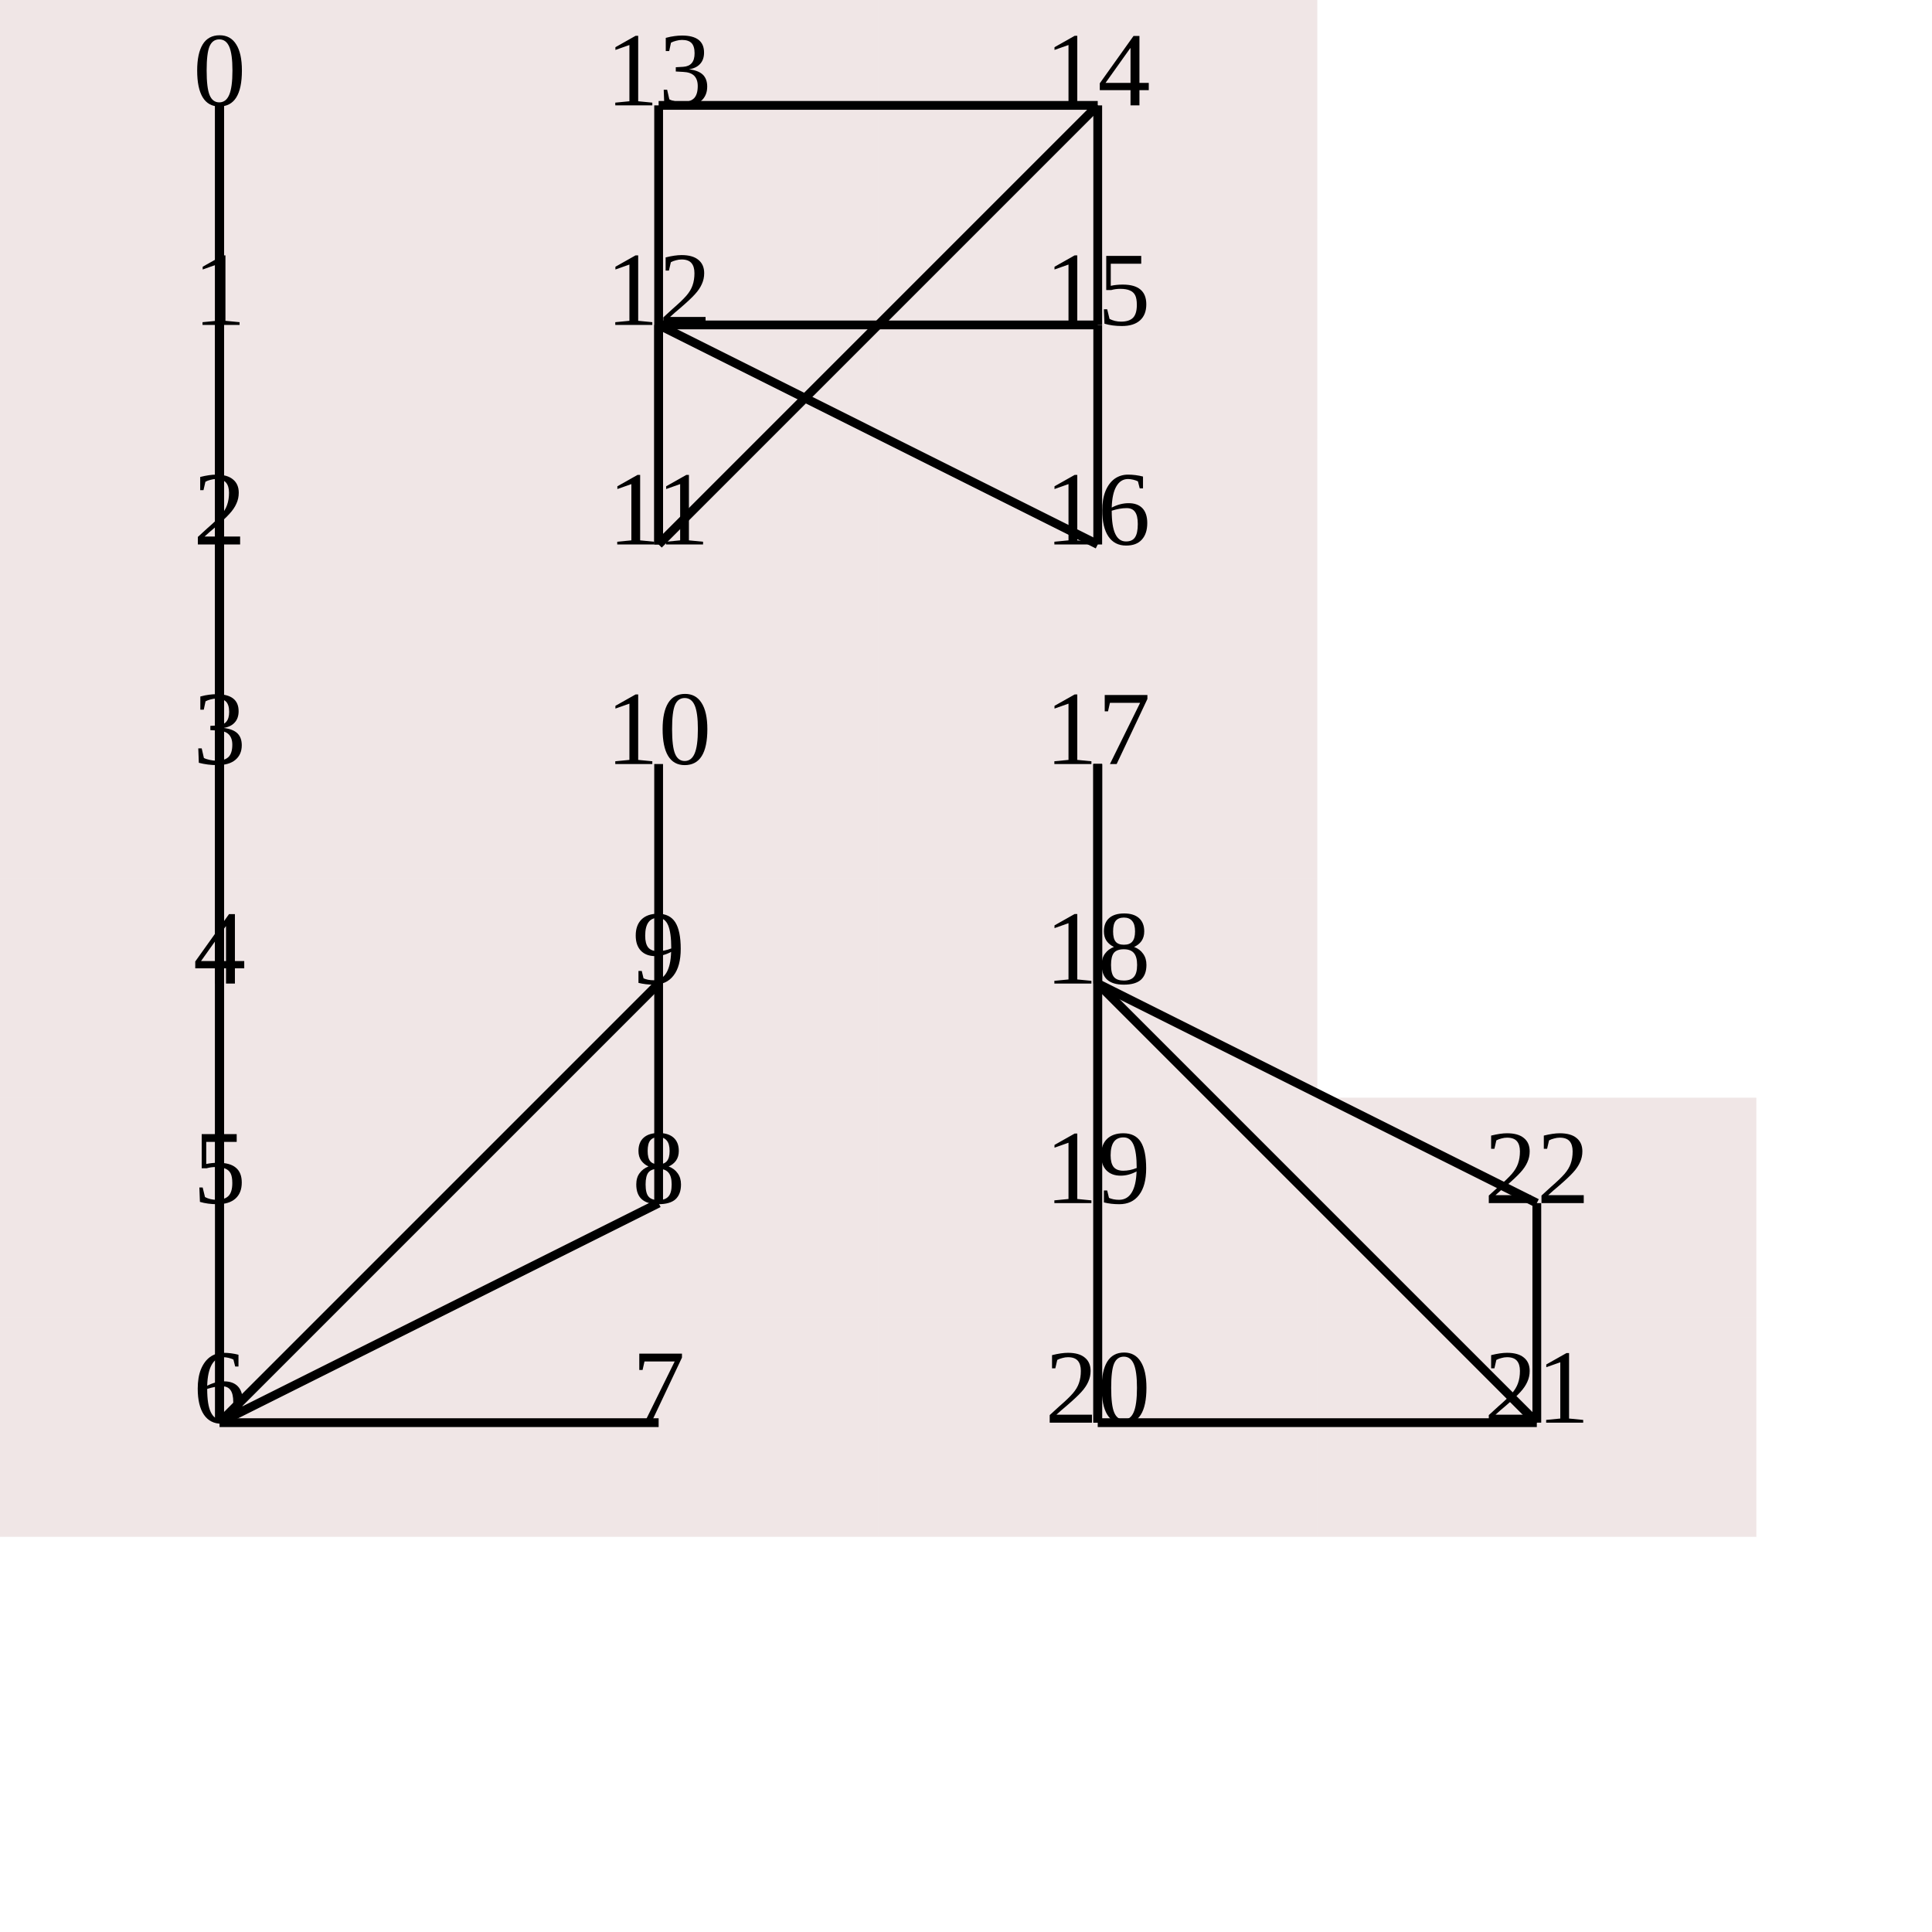
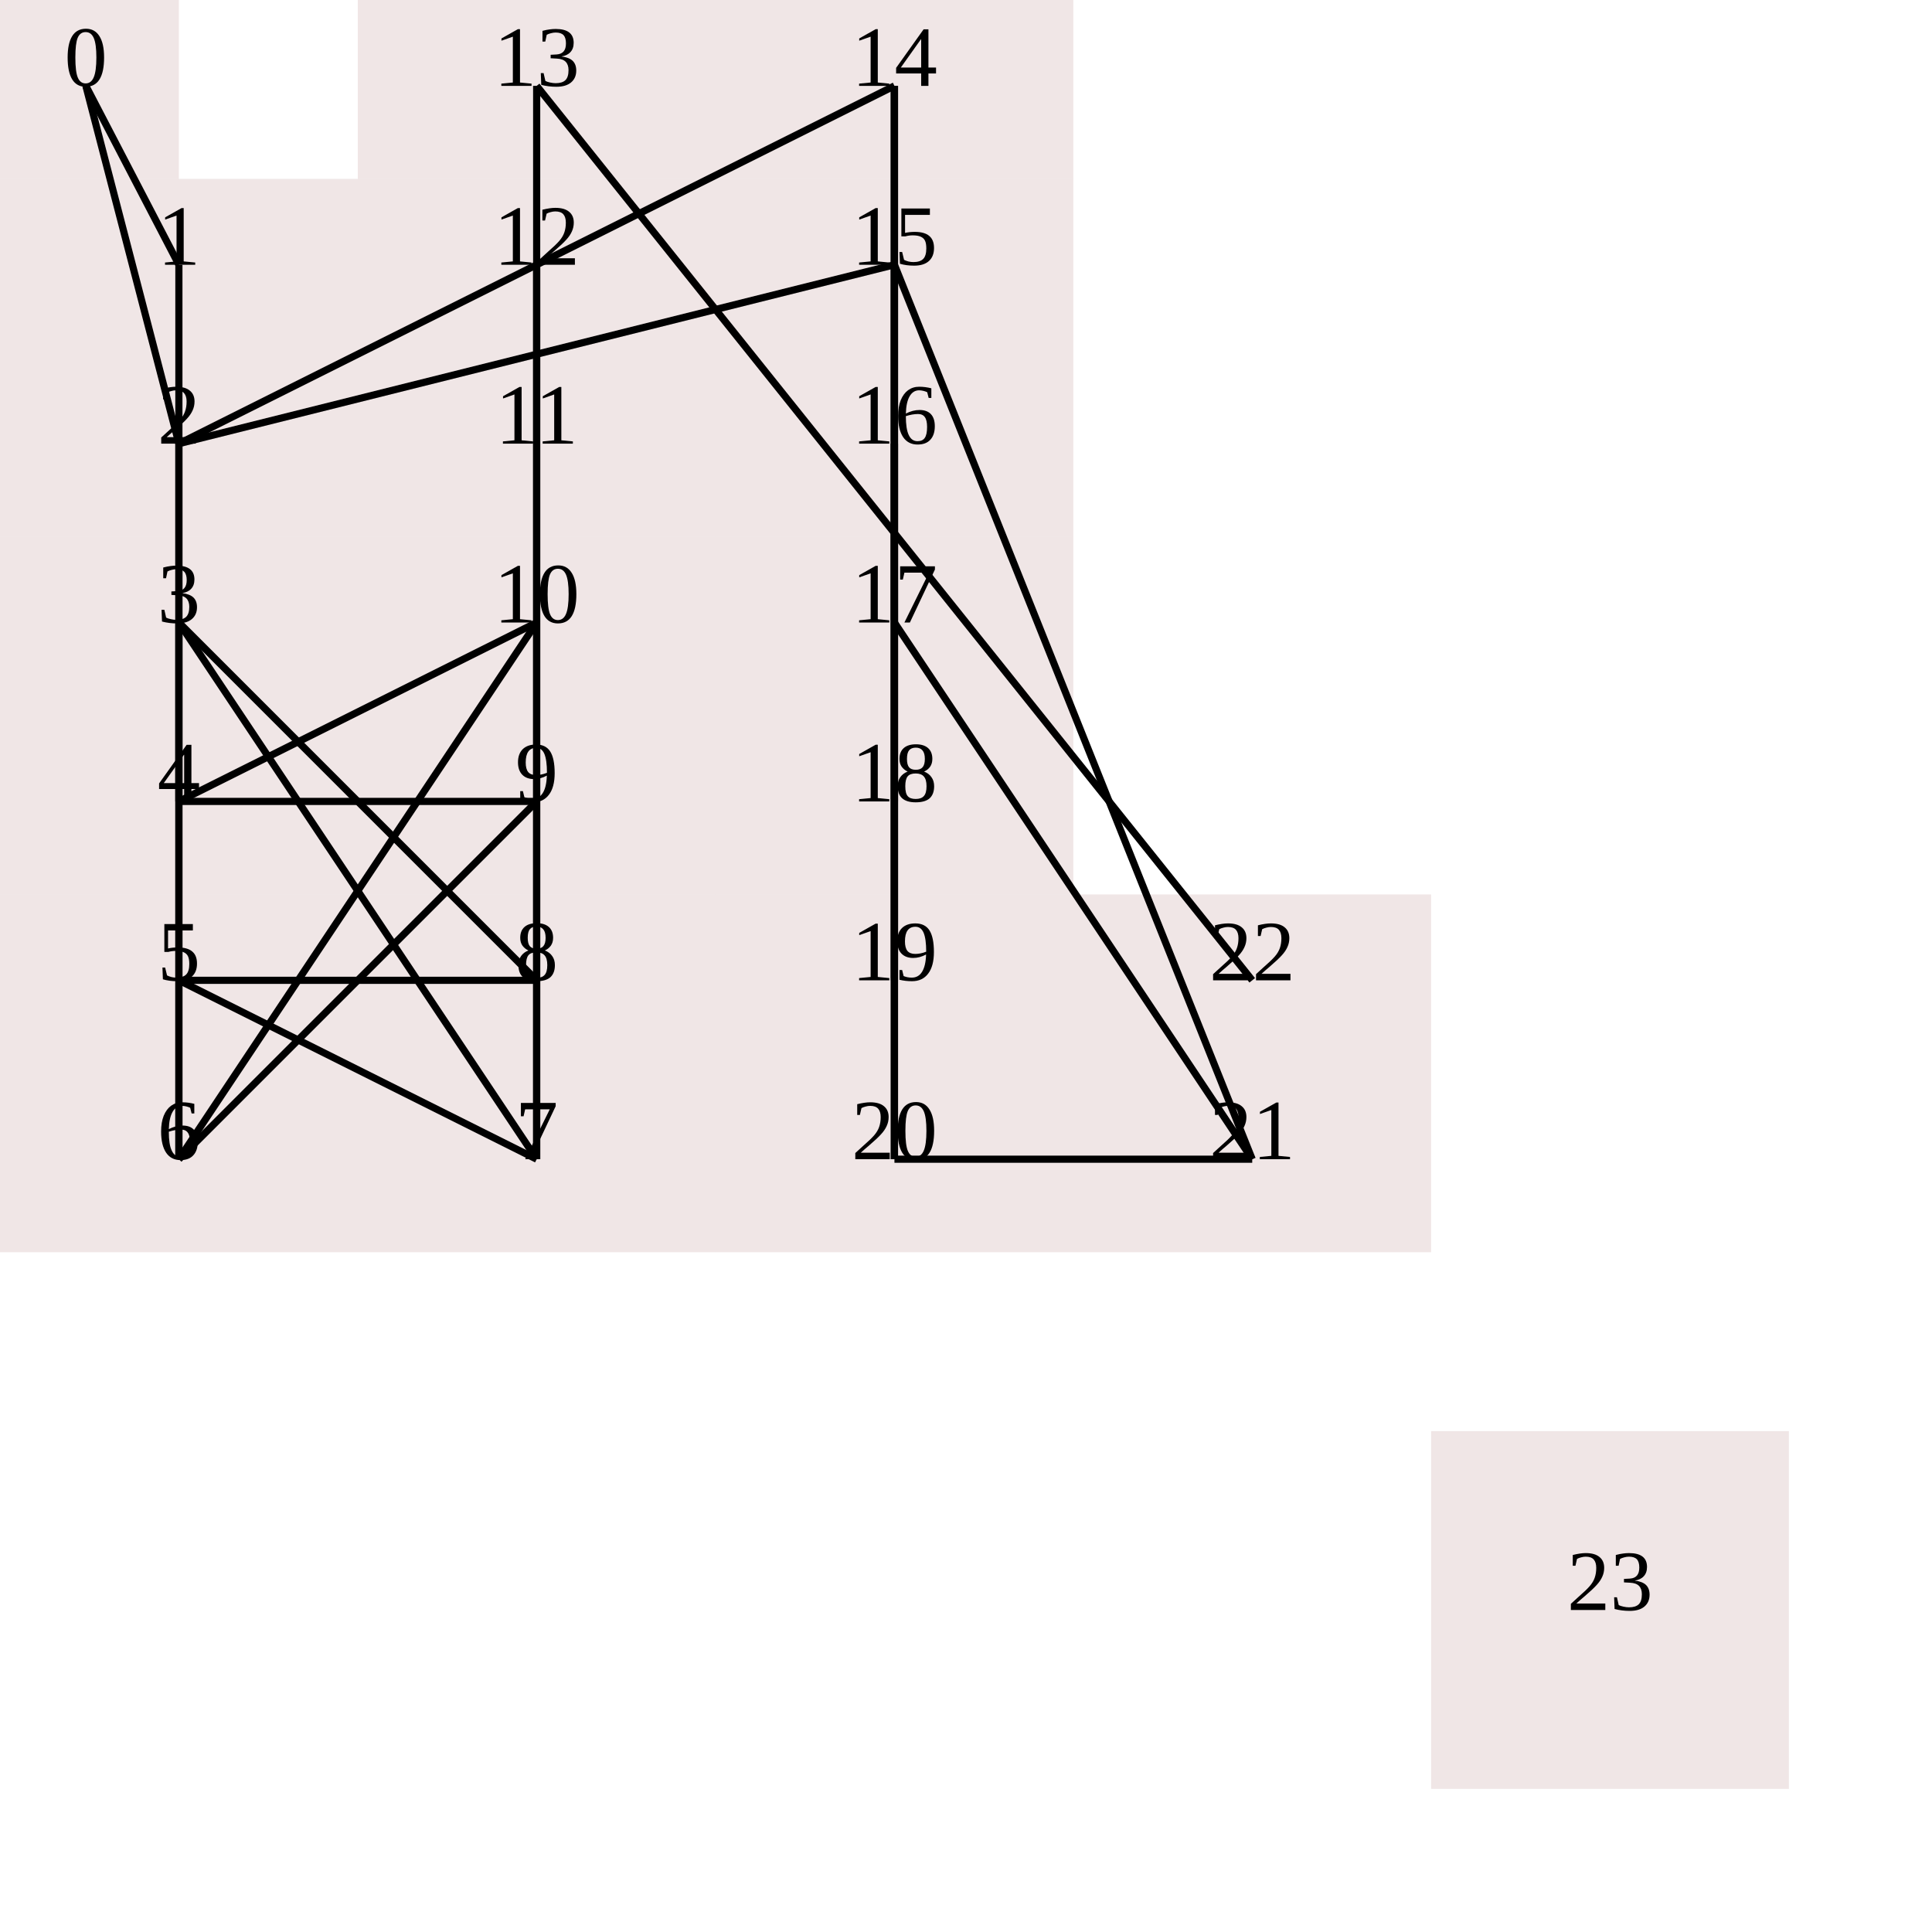
- <svg xmlns="http://www.w3.org/2000/svg" width="220" height="220">
-   <rect x="0" y="0" width="220" height="220" fill="rgb(255,255,255)" />
-   <rect x="0" y="0" width="200" height="200" fill="rgba(255,255,255,1)" />
-   <rect x="0" y="0" width="50" height="25" fill="rgba(100,0,0,0.1)" />
-   <text x="25" y="12" text-anchor="middle" alignment-baseline="middle" fill="black">0</text>
+ <svg xmlns="http://www.w3.org/2000/svg" width="270" height="270">
+   <rect x="0" y="0" width="270" height="270" fill="rgb(255,255,255)" />
+   <rect x="0" y="0" width="250" height="250" fill="rgba(255,255,255,1)" />
+   <rect x="0" y="0" width="25" height="25" fill="rgba(100,0,0,0.1)" />
+   <text x="12" y="12" text-anchor="middle" alignment-baseline="middle" fill="black">0</text>
  <rect x="0" y="25" width="50" height="25" fill="rgba(100,0,0,0.1)" />
  <text x="25" y="37" text-anchor="middle" alignment-baseline="middle" fill="black">1</text>
  <rect x="0" y="50" width="50" height="25" fill="rgba(100,0,0,0.1)" />
  <text x="25" y="62" text-anchor="middle" alignment-baseline="middle" fill="black">2</text>
  <rect x="0" y="75" width="50" height="25" fill="rgba(100,0,0,0.1)" />
  <text x="25" y="87" text-anchor="middle" alignment-baseline="middle" fill="black">3</text>
  <rect x="0" y="100" width="50" height="25" fill="rgba(100,0,0,0.1)" />
  <text x="25" y="112" text-anchor="middle" alignment-baseline="middle" fill="black">4</text>
  <rect x="0" y="125" width="50" height="25" fill="rgba(100,0,0,0.1)" />
  <text x="25" y="137" text-anchor="middle" alignment-baseline="middle" fill="black">5</text>
  <rect x="0" y="150" width="50" height="25" fill="rgba(100,0,0,0.1)" />
  <text x="25" y="162" text-anchor="middle" alignment-baseline="middle" fill="black">6</text>
  <rect x="50" y="150" width="50" height="25" fill="rgba(100,0,0,0.1)" />
  <text x="75" y="162" text-anchor="middle" alignment-baseline="middle" fill="black">7</text>
  <rect x="50" y="125" width="50" height="25" fill="rgba(100,0,0,0.1)" />
  <text x="75" y="137" text-anchor="middle" alignment-baseline="middle" fill="black">8</text>
  <rect x="50" y="100" width="50" height="25" fill="rgba(100,0,0,0.1)" />
  <text x="75" y="112" text-anchor="middle" alignment-baseline="middle" fill="black">9</text>
  <rect x="50" y="75" width="50" height="25" fill="rgba(100,0,0,0.1)" />
  <text x="75" y="87" text-anchor="middle" alignment-baseline="middle" fill="black">10</text>
  <rect x="50" y="50" width="50" height="25" fill="rgba(100,0,0,0.1)" />
  <text x="75" y="62" text-anchor="middle" alignment-baseline="middle" fill="black">11</text>
  <rect x="50" y="25" width="50" height="25" fill="rgba(100,0,0,0.1)" />
  <text x="75" y="37" text-anchor="middle" alignment-baseline="middle" fill="black">12</text>
  <rect x="50" y="0" width="50" height="25" fill="rgba(100,0,0,0.1)" />
  <text x="75" y="12" text-anchor="middle" alignment-baseline="middle" fill="black">13</text>
  <rect x="100" y="0" width="50" height="25" fill="rgba(100,0,0,0.1)" />
  <text x="125" y="12" text-anchor="middle" alignment-baseline="middle" fill="black">14</text>
  <rect x="100" y="25" width="50" height="25" fill="rgba(100,0,0,0.1)" />
  <text x="125" y="37" text-anchor="middle" alignment-baseline="middle" fill="black">15</text>
  <rect x="100" y="50" width="50" height="25" fill="rgba(100,0,0,0.1)" />
  <text x="125" y="62" text-anchor="middle" alignment-baseline="middle" fill="black">16</text>
  <rect x="100" y="75" width="50" height="25" fill="rgba(100,0,0,0.1)" />
  <text x="125" y="87" text-anchor="middle" alignment-baseline="middle" fill="black">17</text>
  <rect x="100" y="100" width="50" height="25" fill="rgba(100,0,0,0.1)" />
  <text x="125" y="112" text-anchor="middle" alignment-baseline="middle" fill="black">18</text>
  <rect x="100" y="125" width="50" height="25" fill="rgba(100,0,0,0.1)" />
  <text x="125" y="137" text-anchor="middle" alignment-baseline="middle" fill="black">19</text>
  <rect x="100" y="150" width="50" height="25" fill="rgba(100,0,0,0.1)" />
  <text x="125" y="162" text-anchor="middle" alignment-baseline="middle" fill="black">20</text>
  <rect x="150" y="150" width="50" height="25" fill="rgba(100,0,0,0.1)" />
  <text x="175" y="162" text-anchor="middle" alignment-baseline="middle" fill="black">21</text>
  <rect x="150" y="125" width="50" height="25" fill="rgba(100,0,0,0.1)" />
  <text x="175" y="137" text-anchor="middle" alignment-baseline="middle" fill="black">22</text>
-   <line x1="25" y1="12" x2="25" y2="62" stroke="black" stroke-width="1" />
-   <line x1="25" y1="12" x2="25" y2="37" stroke="black" stroke-width="1" />
-   <line x1="25" y1="12" x2="25" y2="87" stroke="black" stroke-width="1" />
-   <line x1="25" y1="37" x2="25" y2="112" stroke="black" stroke-width="1" />
-   <line x1="25" y1="37" x2="25" y2="137" stroke="black" stroke-width="1" />
-   <line x1="25" y1="62" x2="25" y2="162" stroke="black" stroke-width="1" />
+   <rect x="200" y="200" width="50" height="50" fill="rgba(100,0,0,0.1)" />
+   <text x="225" y="225" text-anchor="middle" alignment-baseline="middle" fill="black">23</text>
+   <line x1="12" y1="12" x2="25" y2="37" stroke="black" stroke-width="1" />
+   <line x1="12" y1="12" x2="25" y2="62" stroke="black" stroke-width="1" />
+   <line x1="25" y1="37" x2="25" y2="62" stroke="black" stroke-width="1" />
+   <line x1="25" y1="62" x2="125" y2="12" stroke="black" stroke-width="1" />
  <line x1="25" y1="62" x2="25" y2="87" stroke="black" stroke-width="1" />
+   <line x1="25" y1="62" x2="25" y2="112" stroke="black" stroke-width="1" />
+   <line x1="25" y1="62" x2="125" y2="37" stroke="black" stroke-width="1" />
+   <line x1="25" y1="87" x2="75" y2="137" stroke="black" stroke-width="1" />
+   <line x1="25" y1="87" x2="25" y2="137" stroke="black" stroke-width="1" />
+   <line x1="25" y1="87" x2="75" y2="162" stroke="black" stroke-width="1" />
  <line x1="25" y1="87" x2="25" y2="112" stroke="black" stroke-width="1" />
-   <line x1="25" y1="112" x2="25" y2="137" stroke="black" stroke-width="1" />
+   <line x1="25" y1="112" x2="75" y2="87" stroke="black" stroke-width="1" />
+   <line x1="25" y1="112" x2="75" y2="112" stroke="black" stroke-width="1" />
+   <line x1="25" y1="112" x2="25" y2="162" stroke="black" stroke-width="1" />
+   <line x1="25" y1="137" x2="75" y2="137" stroke="black" stroke-width="1" />
+   <line x1="25" y1="137" x2="75" y2="162" stroke="black" stroke-width="1" />
  <line x1="25" y1="137" x2="25" y2="162" stroke="black" stroke-width="1" />
-   <line x1="25" y1="162" x2="75" y2="162" stroke="black" stroke-width="1" />
+   <line x1="25" y1="162" x2="75" y2="87" stroke="black" stroke-width="1" />
  <line x1="25" y1="162" x2="75" y2="112" stroke="black" stroke-width="1" />
-   <line x1="25" y1="162" x2="75" y2="137" stroke="black" stroke-width="1" />
-   <line x1="75" y1="137" x2="75" y2="87" stroke="black" stroke-width="1" />
+   <line x1="75" y1="162" x2="75" y2="137" stroke="black" stroke-width="1" />
+   <line x1="75" y1="162" x2="75" y2="62" stroke="black" stroke-width="1" />
+   <line x1="75" y1="137" x2="75" y2="112" stroke="black" stroke-width="1" />
+   <line x1="75" y1="112" x2="75" y2="87" stroke="black" stroke-width="1" />
+   <line x1="75" y1="87" x2="75" y2="62" stroke="black" stroke-width="1" />
+   <line x1="75" y1="62" x2="75" y2="12" stroke="black" stroke-width="1" />
  <line x1="75" y1="62" x2="75" y2="37" stroke="black" stroke-width="1" />
-   <line x1="75" y1="62" x2="125" y2="12" stroke="black" stroke-width="1" />
-   <line x1="75" y1="62" x2="75" y2="12" stroke="black" stroke-width="1" />
-   <line x1="75" y1="37" x2="125" y2="37" stroke="black" stroke-width="1" />
-   <line x1="75" y1="37" x2="125" y2="62" stroke="black" stroke-width="1" />
-   <line x1="75" y1="12" x2="125" y2="12" stroke="black" stroke-width="1" />
+   <line x1="75" y1="12" x2="175" y2="137" stroke="black" stroke-width="1" />
+   <line x1="125" y1="12" x2="125" y2="112" stroke="black" stroke-width="1" />
  <line x1="125" y1="12" x2="125" y2="37" stroke="black" stroke-width="1" />
-   <line x1="125" y1="37" x2="125" y2="62" stroke="black" stroke-width="1" />
-   <line x1="125" y1="87" x2="125" y2="112" stroke="black" stroke-width="1" />
+   <line x1="125" y1="12" x2="125" y2="62" stroke="black" stroke-width="1" />
+   <line x1="125" y1="12" x2="125" y2="137" stroke="black" stroke-width="1" />
+   <line x1="125" y1="37" x2="125" y2="87" stroke="black" stroke-width="1" />
+   <line x1="125" y1="37" x2="125" y2="162" stroke="black" stroke-width="1" />
+   <line x1="125" y1="37" x2="175" y2="162" stroke="black" stroke-width="1" />
+   <line x1="125" y1="62" x2="125" y2="87" stroke="black" stroke-width="1" />
+   <line x1="125" y1="62" x2="125" y2="112" stroke="black" stroke-width="1" />
+   <line x1="125" y1="62" x2="125" y2="137" stroke="black" stroke-width="1" />
  <line x1="125" y1="87" x2="125" y2="162" stroke="black" stroke-width="1" />
-   <line x1="125" y1="87" x2="125" y2="137" stroke="black" stroke-width="1" />
-   <line x1="125" y1="112" x2="175" y2="162" stroke="black" stroke-width="1" />
-   <line x1="125" y1="112" x2="175" y2="137" stroke="black" stroke-width="1" />
+   <line x1="125" y1="87" x2="175" y2="162" stroke="black" stroke-width="1" />
+   <line x1="125" y1="112" x2="125" y2="137" stroke="black" stroke-width="1" />
  <line x1="125" y1="137" x2="125" y2="162" stroke="black" stroke-width="1" />
  <line x1="125" y1="162" x2="175" y2="162" stroke="black" stroke-width="1" />
-   <line x1="175" y1="162" x2="175" y2="137" stroke="black" stroke-width="1" />
</svg>
